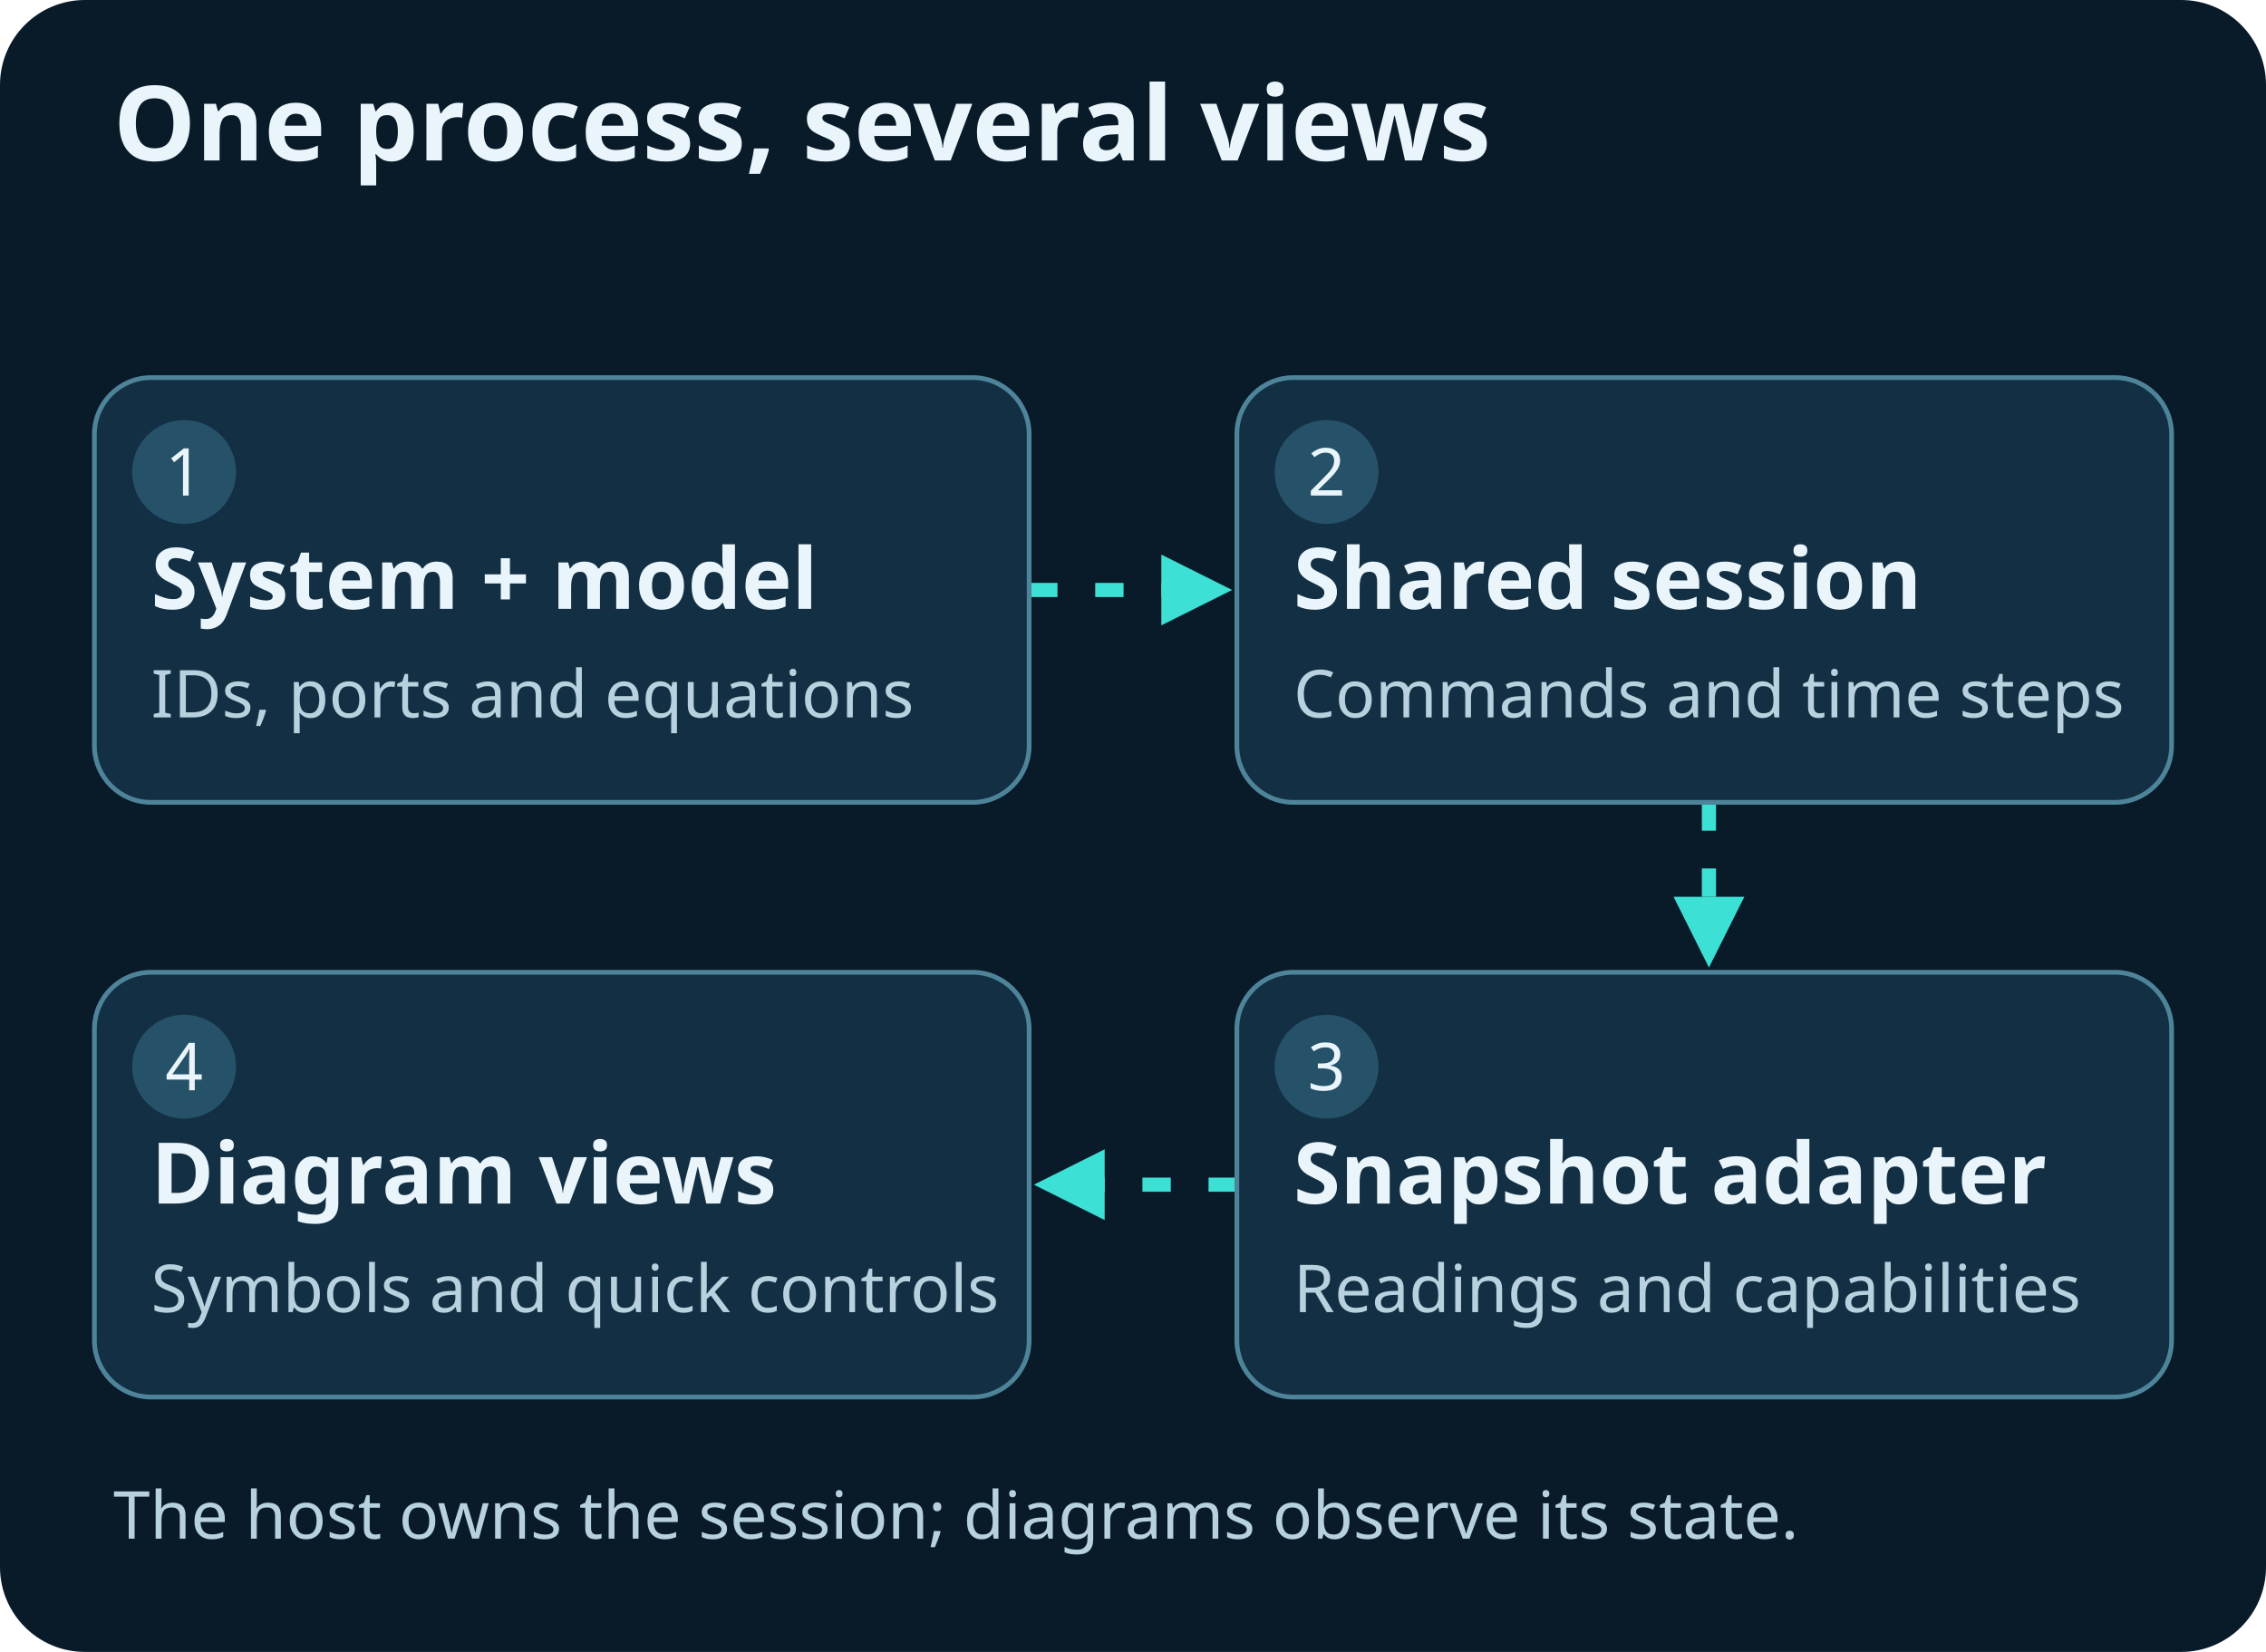
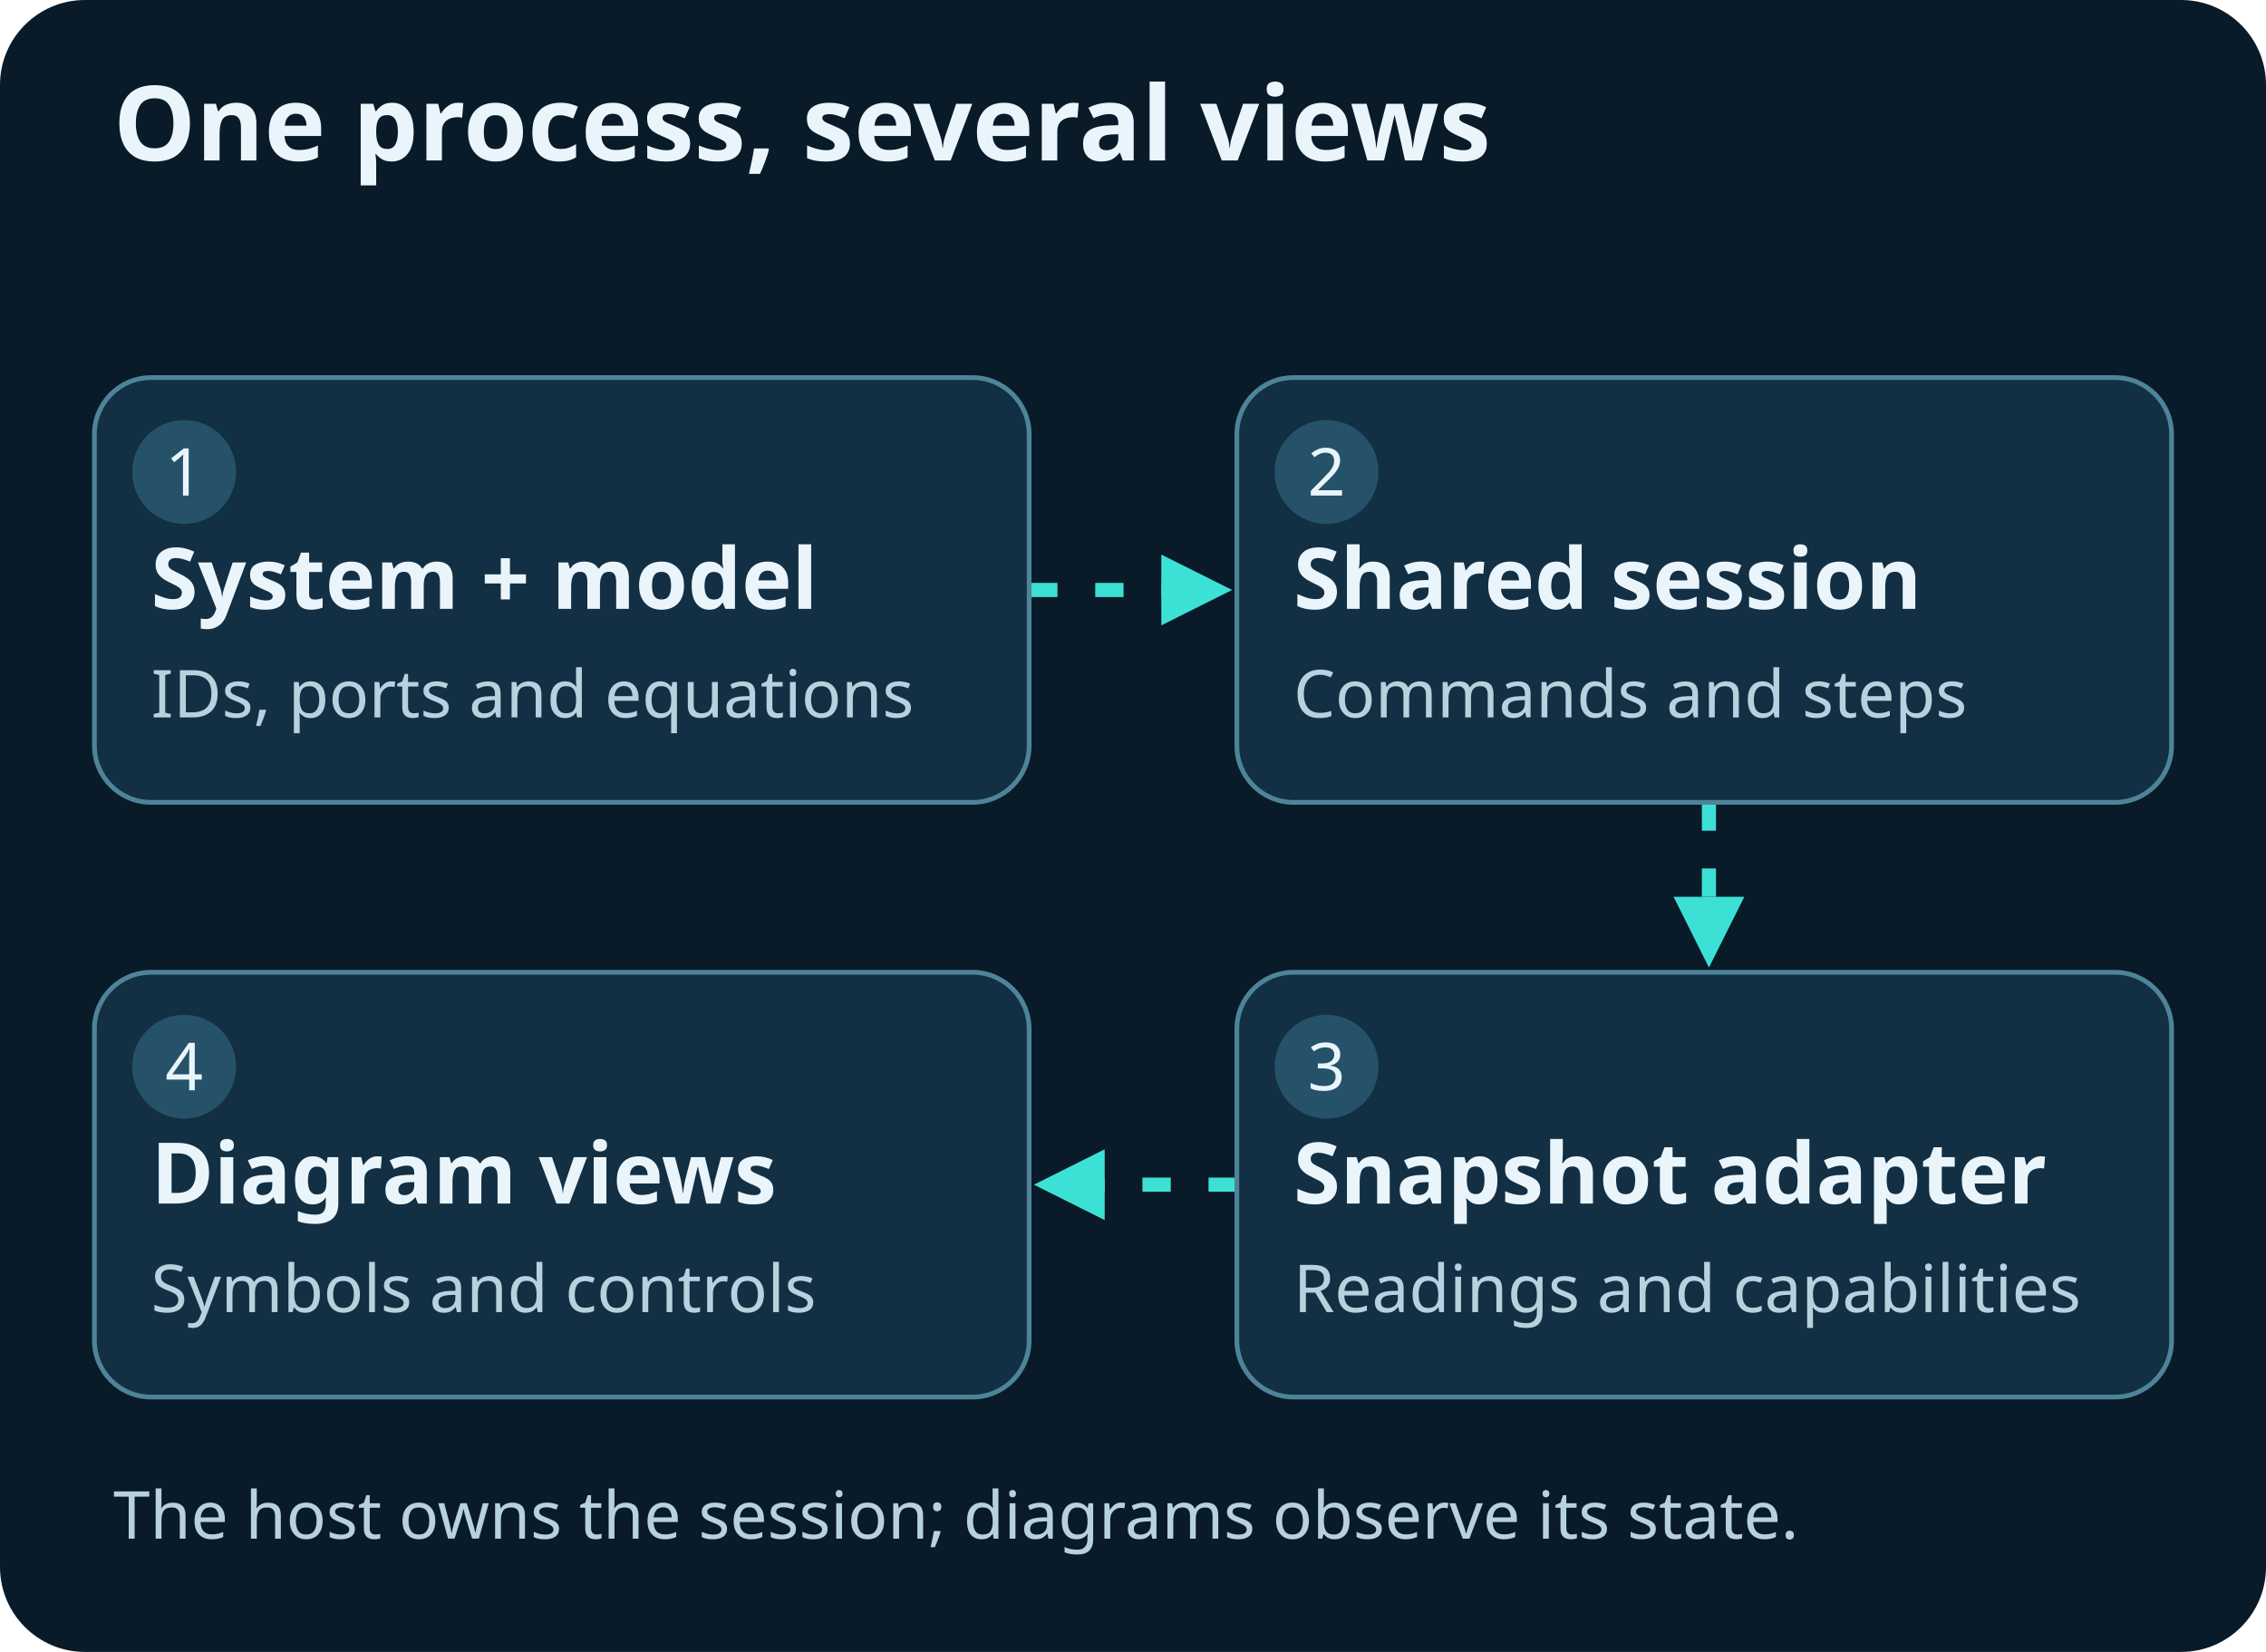
<svg xmlns="http://www.w3.org/2000/svg" width="480" height="350" viewBox="0 0 480 350" role="img" aria-labelledby="title desc">
  <style>text{font-family:system-ui,sans-serif;fill:#e9f5fb}.detail{fill:#b7d1de;font-size:14px}.flow{stroke:#3de0d4;stroke-width:3;stroke-dasharray:6 8;fill:none}.flow{animation:flow 2.8s linear infinite}@keyframes flow{to{stroke-dashoffset:-28}}@media(prefers-reduced-motion:reduce){.flow{animation:none}}</style>
  <defs>
    <marker id="arrow" viewBox="0 0 10 10" refX="8" refY="5" markerWidth="5" markerHeight="5" orient="auto">
      <path d="M0 0L10 5L0 10Z" fill="#3de0d4" />
    </marker>
  </defs>
  <rect width="480" height="350" rx="18" fill="#091a29" />
  <text x="24" y="34" font-size="22" font-weight="700">One process, several views</text>
  <path class="flow" d="M218 125H258" marker-end="url(#arrow)" />
  <path class="flow" d="M362 170V202" marker-end="url(#arrow)" />
  <path class="flow" d="M262 251H222" marker-end="url(#arrow)" />
  <rect x="20" y="80" width="198" height="90" rx="12" fill="#132f43" stroke="#4e8499" />
  <circle cx="39" cy="100" r="11" fill="#265269" />
  <text x="39" y="105" text-anchor="middle" font-size="14">1</text>
  <text x="32" y="129" font-size="18" font-weight="600">System + model</text>
  <text class="detail" x="32" y="152">IDs, ports and equations</text>
  <rect x="262" y="80" width="198" height="90" rx="12" fill="#132f43" stroke="#4e8499" />
  <circle cx="281" cy="100" r="11" fill="#265269" />
  <text x="281" y="105" text-anchor="middle" font-size="14">2</text>
  <text x="274" y="129" font-size="18" font-weight="600">Shared session</text>
-   <text class="detail" x="274" y="152">Commands and time steps</text>
+   <text class="detail" x="274" y="152">Commands and steps</text>
  <rect x="262" y="206" width="198" height="90" rx="12" fill="#132f43" stroke="#4e8499" />
  <circle cx="281" cy="226" r="11" fill="#265269" />
  <text x="281" y="231" text-anchor="middle" font-size="14">3</text>
  <text x="274" y="255" font-size="18" font-weight="600">Snapshot adapter</text>
  <text class="detail" x="274" y="278">Readings and capabilities</text>
  <rect x="20" y="206" width="198" height="90" rx="12" fill="#132f43" stroke="#4e8499" />
  <circle cx="39" cy="226" r="11" fill="#265269" />
  <text x="39" y="231" text-anchor="middle" font-size="14">4</text>
  <text x="32" y="255" font-size="18" font-weight="600">Diagram views</text>
-   <text class="detail" x="32" y="278">Symbols and quick controls</text>
+   <text class="detail" x="32" y="278">Symbols and controls</text>
  <text class="detail" x="24" y="326">The host owns the session; diagrams observe its state.</text>
</svg>
